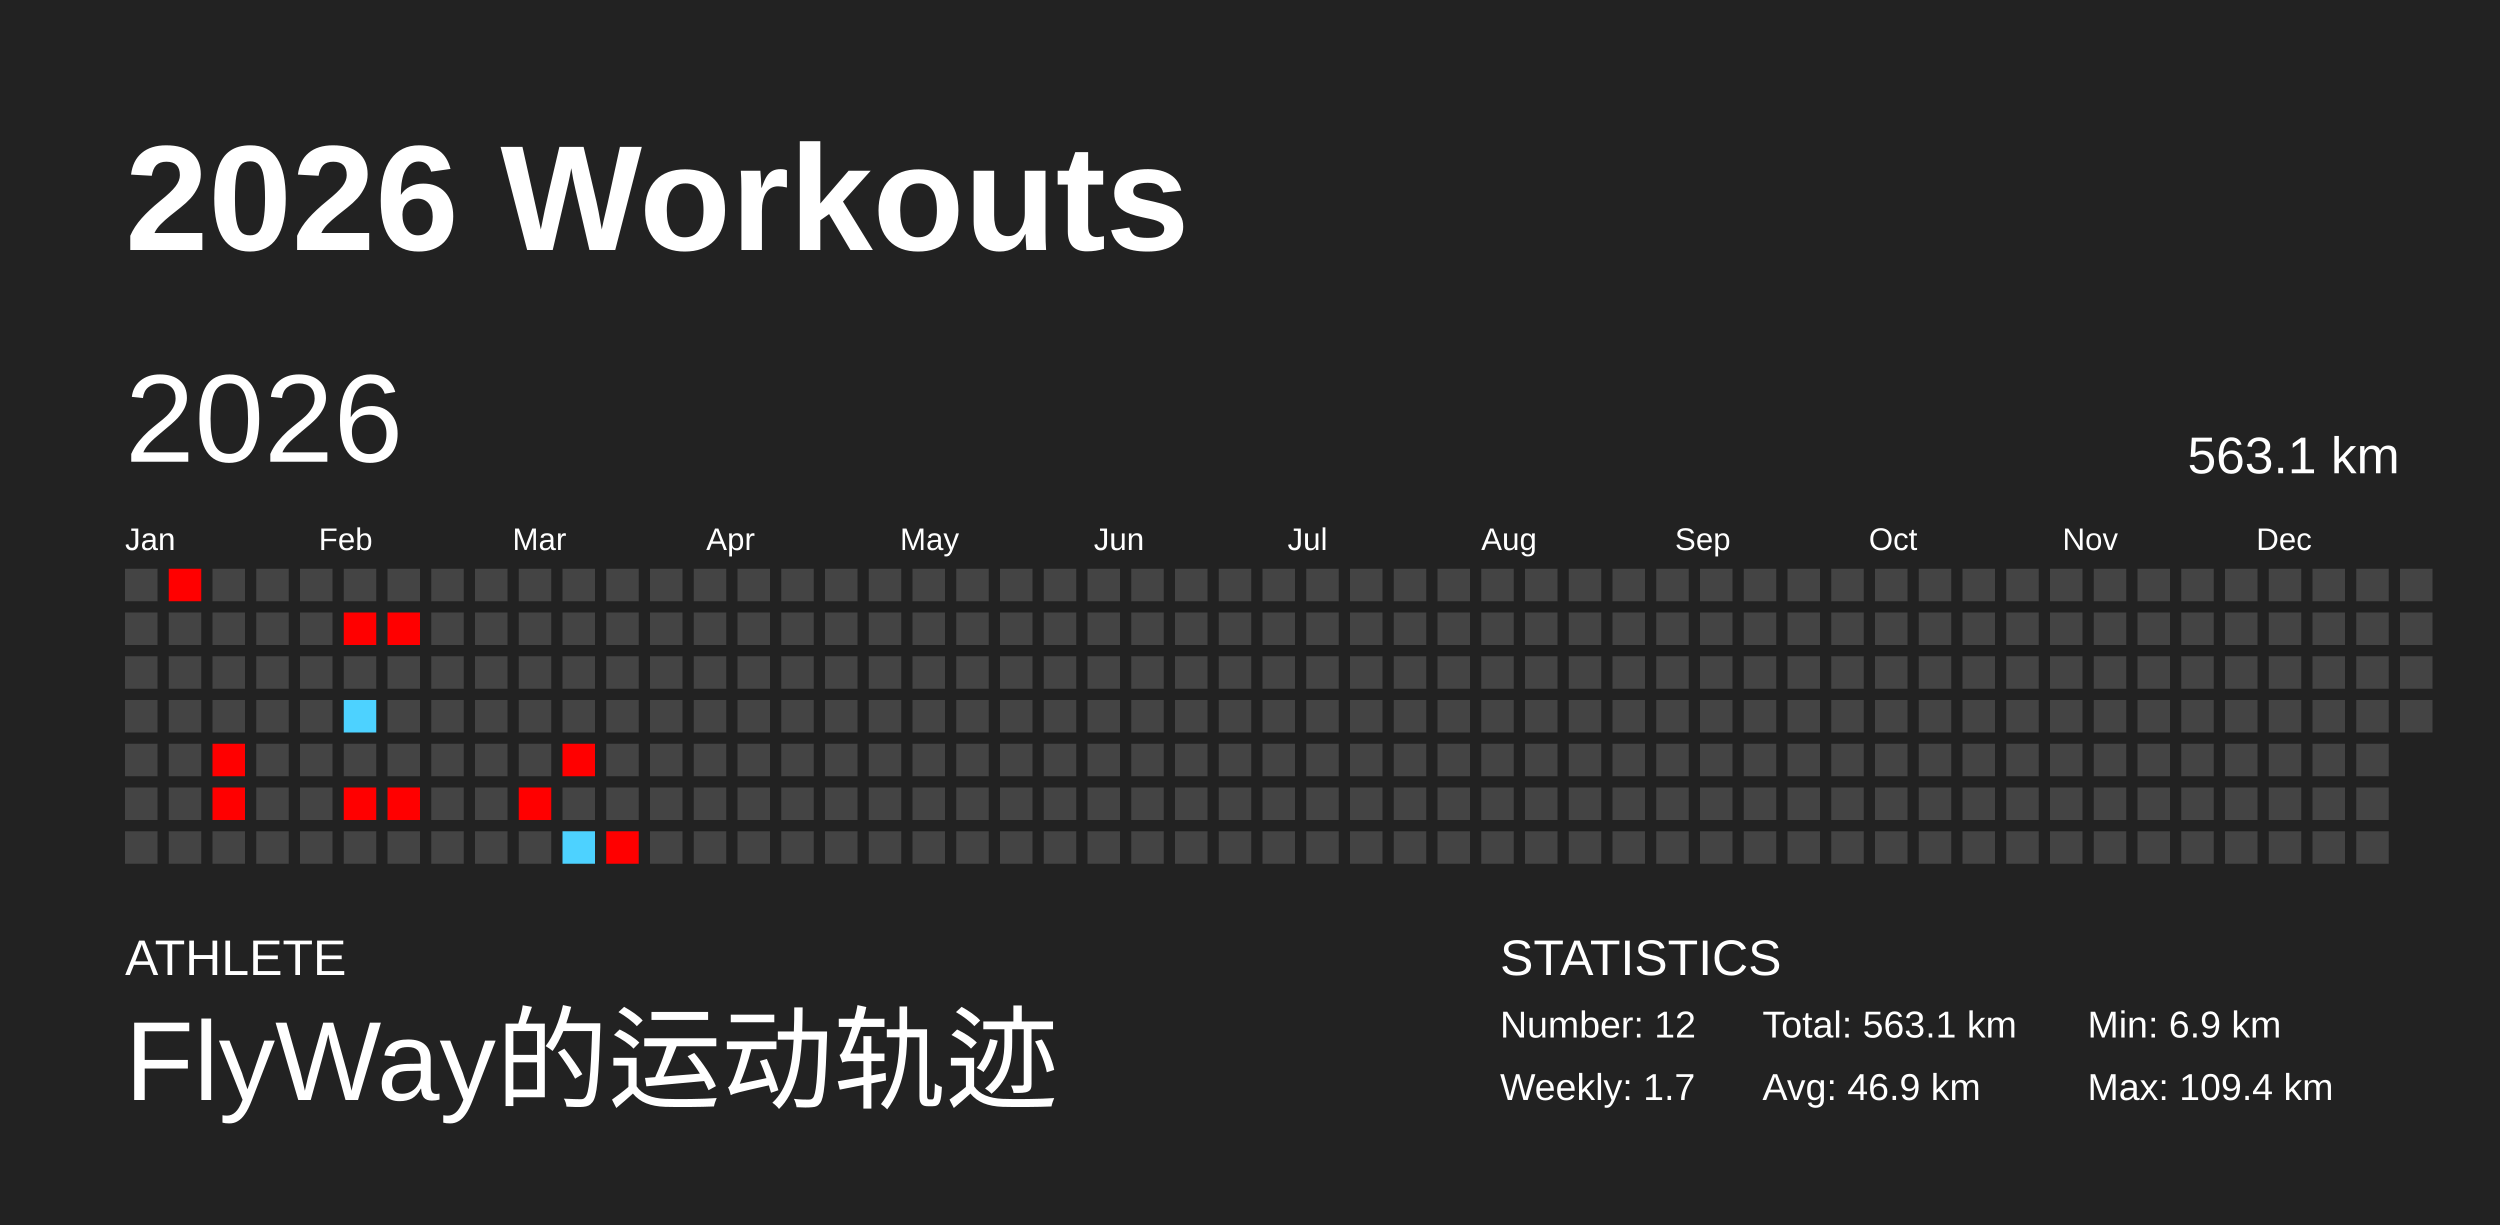
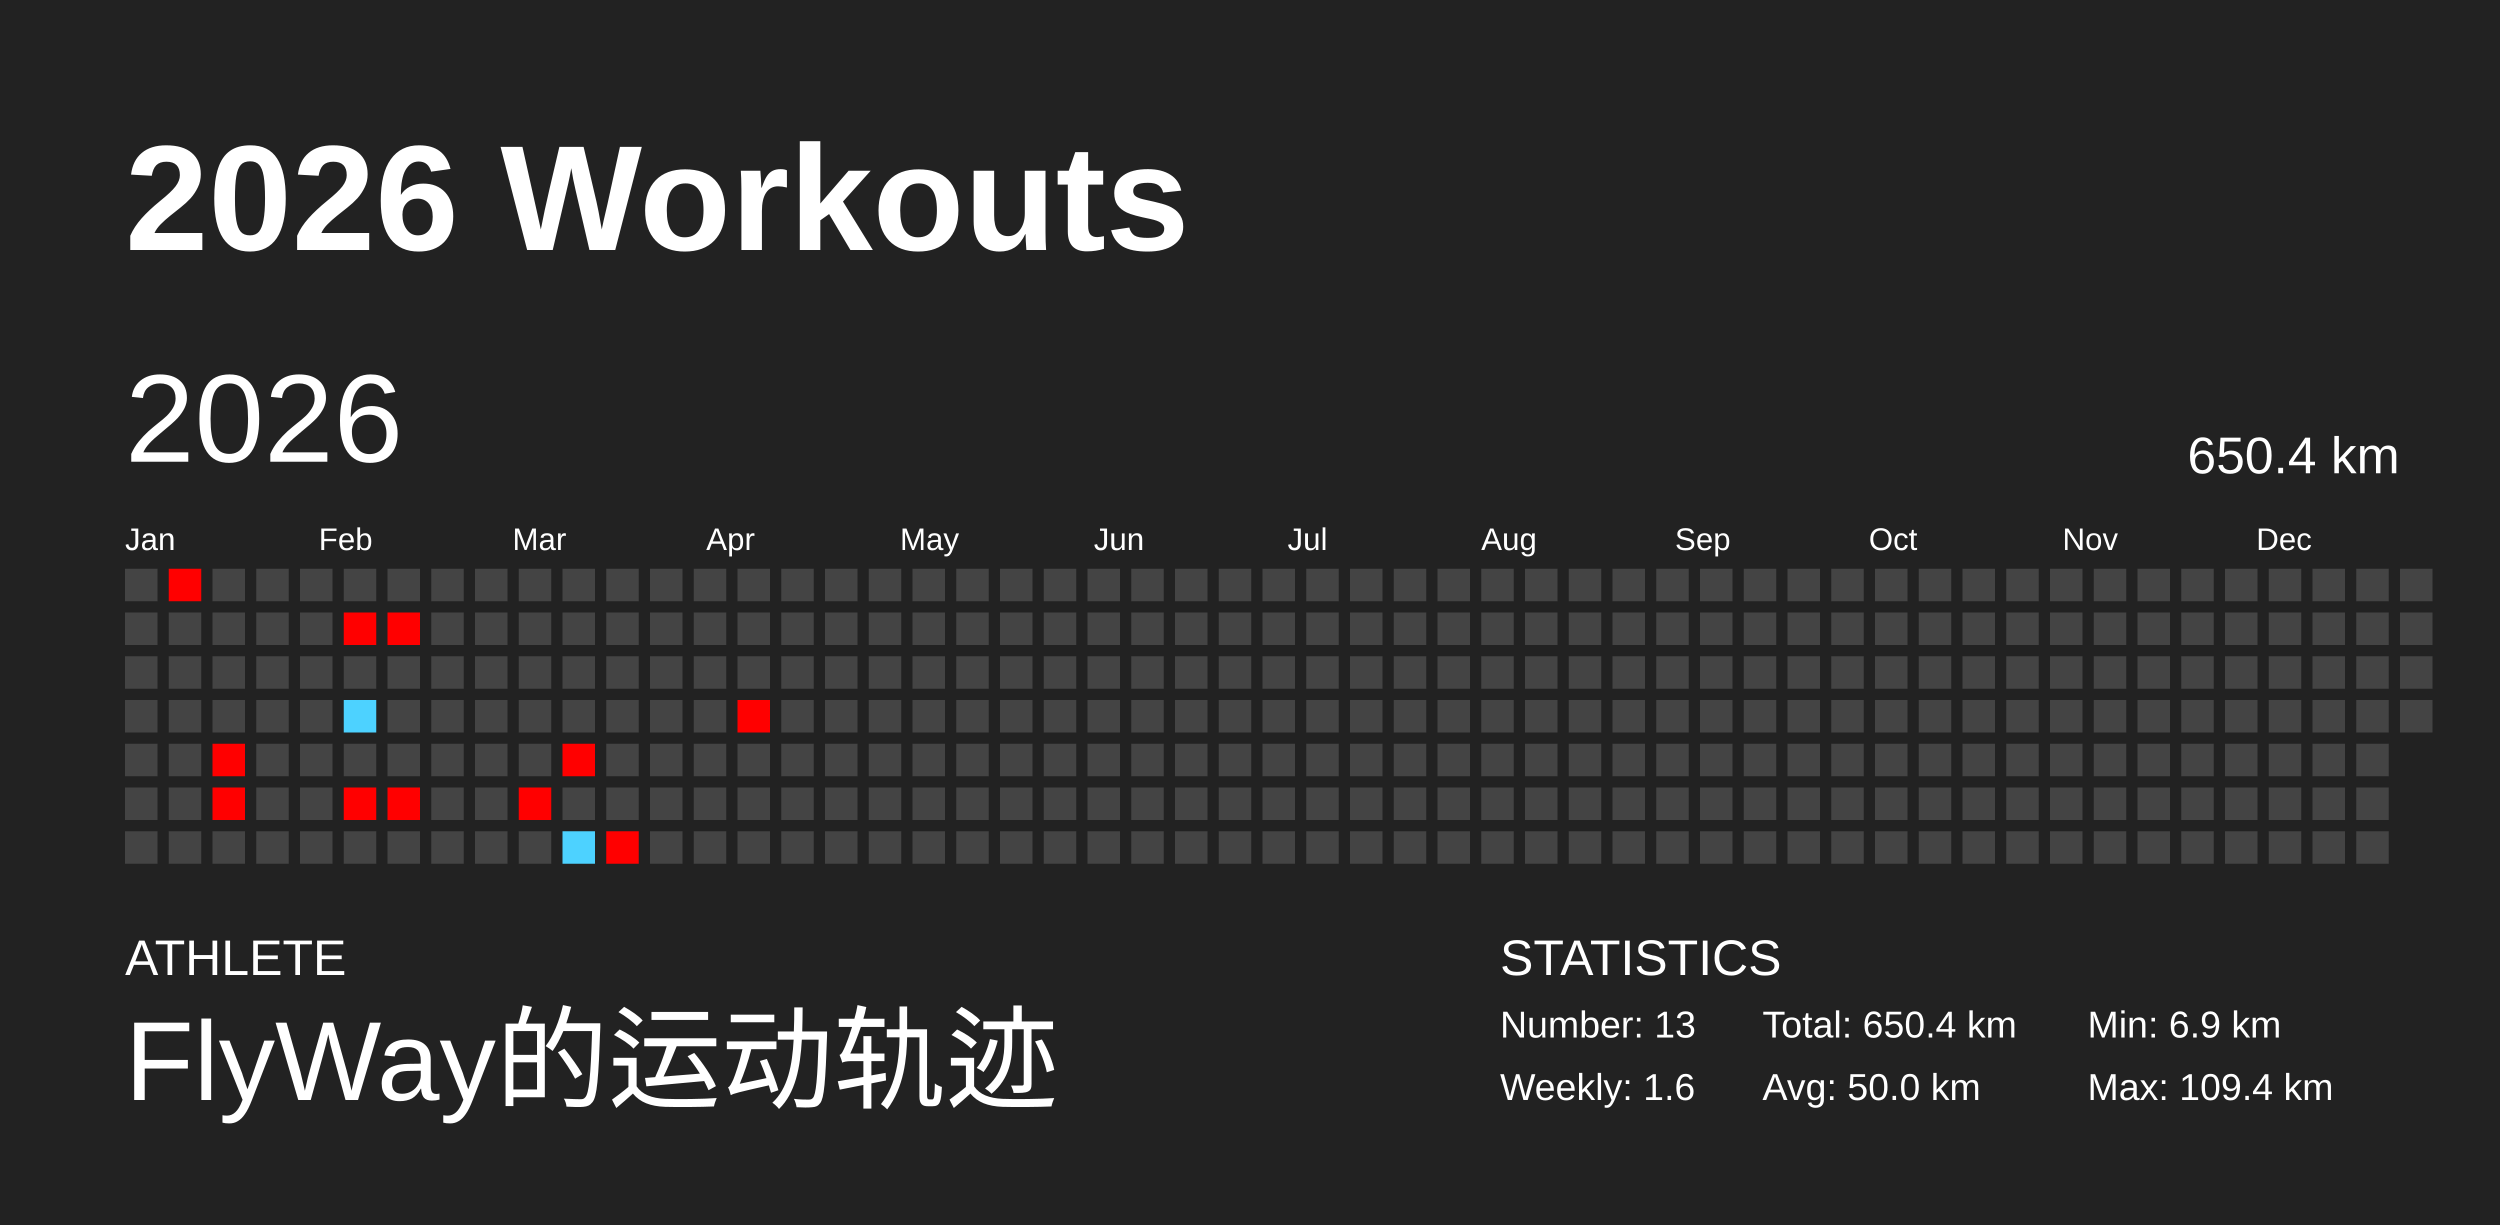
<svg xmlns="http://www.w3.org/2000/svg" baseProfile="full" height="98mm" version="1.1" viewBox="0,0,200,98" width="200mm">
  <defs />
  <rect fill="#222222" height="98" width="200" x="0" y="0" />
  <text fill="#FFFFFF" style="font-size:12px; font-family:Arial; font-weight:bold;" x="10" y="20">2026 Workouts</text>
  <text fill="#FFFFFF" style="font-size:4px; font-family:Arial" x="10" y="78">ATHLETE</text>
  <text fill="#FFFFFF" style="font-size:9px; font-family:Arial" x="10" y="88">FlyWay的运动轨迹</text>
  <text fill="#FFFFFF" style="font-size:4px; font-family:Arial" x="120" y="78">STATISTICS</text>
-   <text fill="#FFFFFF" style="font-size:3px; font-family:Arial" x="120" y="83">Number: 12</text>
-   <text fill="#FFFFFF" style="font-size:3px; font-family:Arial" x="120" y="88">Weekly: 1.7</text>
-   <text fill="#FFFFFF" style="font-size:3px; font-family:Arial" x="141" y="83">Total: 563.1 km</text>
-   <text fill="#FFFFFF" style="font-size:3px; font-family:Arial" x="141" y="88">Avg: 46.9 km</text>
+   <text fill="#FFFFFF" style="font-size:3px; font-family:Arial" x="120" y="83">Number: 13</text>
+   <text fill="#FFFFFF" style="font-size:3px; font-family:Arial" x="120" y="88">Weekly: 1.6</text>
+   <text fill="#FFFFFF" style="font-size:3px; font-family:Arial" x="141" y="83">Total: 650.4 km</text>
+   <text fill="#FFFFFF" style="font-size:3px; font-family:Arial" x="141" y="88">Avg: 50.0 km</text>
  <text fill="#FFFFFF" style="font-size:3px; font-family:Arial" x="167" y="83">Min: 6.9 km</text>
  <text fill="#FFFFFF" style="font-size:3px; font-family:Arial" x="167" y="88">Max: 109.4 km</text>
  <text dominant-baseline="hanging" fill="#FFFFFF" style="font-size:10.0px; font-family:Arial;" x="10" y="30">2026</text>
-   <text dominant-baseline="hanging" fill="#FFFFFF" style="font-size:4.125px; font-family:Arial;" x="175" y="35">563.1 km</text>
+   <text dominant-baseline="hanging" fill="#FFFFFF" style="font-size:4.125px; font-family:Arial;" x="175" y="35">650.4 km</text>
  <text fill="#FFFFFF" style="font-size:2.5px; font-family:Arial" x="10.0" y="44">Jan</text>
  <text fill="#FFFFFF" style="font-size:2.5px; font-family:Arial" x="25.5" y="44">Feb</text>
  <text fill="#FFFFFF" style="font-size:2.5px; font-family:Arial" x="41.0" y="44">Mar</text>
  <text fill="#FFFFFF" style="font-size:2.5px; font-family:Arial" x="56.5" y="44">Apr</text>
  <text fill="#FFFFFF" style="font-size:2.5px; font-family:Arial" x="72.0" y="44">May</text>
  <text fill="#FFFFFF" style="font-size:2.5px; font-family:Arial" x="87.5" y="44">Jun</text>
  <text fill="#FFFFFF" style="font-size:2.5px; font-family:Arial" x="103.0" y="44">Jul</text>
  <text fill="#FFFFFF" style="font-size:2.5px; font-family:Arial" x="118.5" y="44">Aug</text>
  <text fill="#FFFFFF" style="font-size:2.5px; font-family:Arial" x="134.0" y="44">Sep</text>
  <text fill="#FFFFFF" style="font-size:2.5px; font-family:Arial" x="149.5" y="44">Oct</text>
  <text fill="#FFFFFF" style="font-size:2.5px; font-family:Arial" x="165.0" y="44">Nov</text>
  <text fill="#FFFFFF" style="font-size:2.5px; font-family:Arial" x="180.5" y="44">Dec</text>
  <rect fill="#444444" height="2.6" width="2.6" x="10.0" y="45.5" />
  <rect fill="#444444" height="2.6" width="2.6" x="10.0" y="49.0" />
  <rect fill="#444444" height="2.6" width="2.6" x="10.0" y="52.5" />
  <rect fill="#444444" height="2.6" width="2.6" x="10.0" y="56.0" />
  <rect fill="#444444" height="2.6" width="2.6" x="10.0" y="59.5" />
  <rect fill="#444444" height="2.6" width="2.6" x="10.0" y="63.0" />
  <rect fill="#444444" height="2.6" width="2.6" x="10.0" y="66.5" />
  <rect fill="red" height="2.6" width="2.6" x="13.5" y="45.5" />
  <rect fill="#444444" height="2.6" width="2.6" x="13.5" y="49.0" />
  <rect fill="#444444" height="2.6" width="2.6" x="13.5" y="52.5" />
  <rect fill="#444444" height="2.6" width="2.6" x="13.5" y="56.0" />
  <rect fill="#444444" height="2.6" width="2.6" x="13.5" y="59.5" />
  <rect fill="#444444" height="2.6" width="2.6" x="13.5" y="63.0" />
  <rect fill="#444444" height="2.6" width="2.6" x="13.5" y="66.5" />
  <rect fill="#444444" height="2.6" width="2.6" x="17.0" y="45.5" />
  <rect fill="#444444" height="2.6" width="2.6" x="17.0" y="49.0" />
  <rect fill="#444444" height="2.6" width="2.6" x="17.0" y="52.5" />
  <rect fill="#444444" height="2.6" width="2.6" x="17.0" y="56.0" />
  <rect fill="red" height="2.6" width="2.6" x="17.0" y="59.5" />
  <rect fill="red" height="2.6" width="2.6" x="17.0" y="63.0" />
  <rect fill="#444444" height="2.6" width="2.6" x="17.0" y="66.5" />
  <rect fill="#444444" height="2.6" width="2.6" x="20.5" y="45.5" />
  <rect fill="#444444" height="2.6" width="2.6" x="20.5" y="49.0" />
  <rect fill="#444444" height="2.6" width="2.6" x="20.5" y="52.5" />
  <rect fill="#444444" height="2.6" width="2.6" x="20.5" y="56.0" />
  <rect fill="#444444" height="2.6" width="2.6" x="20.5" y="59.5" />
  <rect fill="#444444" height="2.6" width="2.6" x="20.5" y="63.0" />
  <rect fill="#444444" height="2.6" width="2.6" x="20.5" y="66.5" />
  <rect fill="#444444" height="2.6" width="2.6" x="24.0" y="45.5" />
  <rect fill="#444444" height="2.6" width="2.6" x="24.0" y="49.0" />
  <rect fill="#444444" height="2.6" width="2.6" x="24.0" y="52.5" />
  <rect fill="#444444" height="2.6" width="2.6" x="24.0" y="56.0" />
  <rect fill="#444444" height="2.6" width="2.6" x="24.0" y="59.5" />
  <rect fill="#444444" height="2.6" width="2.6" x="24.0" y="63.0" />
  <rect fill="#444444" height="2.6" width="2.6" x="24.0" y="66.5" />
  <rect fill="#444444" height="2.6" width="2.6" x="27.5" y="45.5" />
  <rect fill="red" height="2.6" width="2.6" x="27.5" y="49.0" />
  <rect fill="#444444" height="2.6" width="2.6" x="27.5" y="52.5" />
  <rect fill="#4dd2ff" height="2.6" width="2.6" x="27.5" y="56.0" />
  <rect fill="#444444" height="2.6" width="2.6" x="27.5" y="59.5" />
  <rect fill="red" height="2.6" width="2.6" x="27.5" y="63.0" />
  <rect fill="#444444" height="2.6" width="2.6" x="27.5" y="66.5" />
  <rect fill="#444444" height="2.6" width="2.6" x="31.0" y="45.5" />
  <rect fill="red" height="2.6" width="2.6" x="31.0" y="49.0" />
  <rect fill="#444444" height="2.6" width="2.6" x="31.0" y="52.5" />
  <rect fill="#444444" height="2.6" width="2.6" x="31.0" y="56.0" />
  <rect fill="#444444" height="2.6" width="2.6" x="31.0" y="59.5" />
  <rect fill="red" height="2.6" width="2.6" x="31.0" y="63.0" />
  <rect fill="#444444" height="2.6" width="2.6" x="31.0" y="66.5" />
  <rect fill="#444444" height="2.6" width="2.6" x="34.5" y="45.5" />
  <rect fill="#444444" height="2.6" width="2.6" x="34.5" y="49.0" />
  <rect fill="#444444" height="2.6" width="2.6" x="34.5" y="52.5" />
  <rect fill="#444444" height="2.6" width="2.6" x="34.5" y="56.0" />
  <rect fill="#444444" height="2.6" width="2.6" x="34.5" y="59.5" />
  <rect fill="#444444" height="2.6" width="2.6" x="34.5" y="63.0" />
  <rect fill="#444444" height="2.6" width="2.6" x="34.5" y="66.5" />
  <rect fill="#444444" height="2.6" width="2.6" x="38.0" y="45.5" />
  <rect fill="#444444" height="2.6" width="2.6" x="38.0" y="49.0" />
  <rect fill="#444444" height="2.6" width="2.6" x="38.0" y="52.5" />
  <rect fill="#444444" height="2.6" width="2.6" x="38.0" y="56.0" />
  <rect fill="#444444" height="2.6" width="2.6" x="38.0" y="59.5" />
  <rect fill="#444444" height="2.6" width="2.6" x="38.0" y="63.0" />
  <rect fill="#444444" height="2.6" width="2.6" x="38.0" y="66.5" />
  <rect fill="#444444" height="2.6" width="2.6" x="41.5" y="45.5" />
  <rect fill="#444444" height="2.6" width="2.6" x="41.5" y="49.0" />
  <rect fill="#444444" height="2.6" width="2.6" x="41.5" y="52.5" />
  <rect fill="#444444" height="2.6" width="2.6" x="41.5" y="56.0" />
  <rect fill="#444444" height="2.6" width="2.6" x="41.5" y="59.5" />
  <rect fill="red" height="2.6" width="2.6" x="41.5" y="63.0" />
  <rect fill="#444444" height="2.6" width="2.6" x="41.5" y="66.5" />
  <rect fill="#444444" height="2.6" width="2.6" x="45.0" y="45.5" />
  <rect fill="#444444" height="2.6" width="2.6" x="45.0" y="49.0" />
  <rect fill="#444444" height="2.6" width="2.6" x="45.0" y="52.5" />
  <rect fill="#444444" height="2.6" width="2.6" x="45.0" y="56.0" />
  <rect fill="red" height="2.6" width="2.6" x="45.0" y="59.5" />
  <rect fill="#444444" height="2.6" width="2.6" x="45.0" y="63.0" />
  <rect fill="#4dd2ff" height="2.6" width="2.6" x="45.0" y="66.5" />
  <rect fill="#444444" height="2.6" width="2.6" x="48.5" y="45.5" />
  <rect fill="#444444" height="2.6" width="2.6" x="48.5" y="49.0" />
  <rect fill="#444444" height="2.6" width="2.6" x="48.5" y="52.5" />
  <rect fill="#444444" height="2.6" width="2.6" x="48.5" y="56.0" />
  <rect fill="#444444" height="2.6" width="2.6" x="48.5" y="59.5" />
  <rect fill="#444444" height="2.6" width="2.6" x="48.5" y="63.0" />
  <rect fill="red" height="2.6" width="2.6" x="48.5" y="66.5" />
  <rect fill="#444444" height="2.6" width="2.6" x="52.0" y="45.5" />
  <rect fill="#444444" height="2.6" width="2.6" x="52.0" y="49.0" />
  <rect fill="#444444" height="2.6" width="2.6" x="52.0" y="52.5" />
  <rect fill="#444444" height="2.6" width="2.6" x="52.0" y="56.0" />
  <rect fill="#444444" height="2.6" width="2.6" x="52.0" y="59.5" />
  <rect fill="#444444" height="2.6" width="2.6" x="52.0" y="63.0" />
  <rect fill="#444444" height="2.6" width="2.6" x="52.0" y="66.5" />
  <rect fill="#444444" height="2.6" width="2.6" x="55.5" y="45.5" />
  <rect fill="#444444" height="2.6" width="2.6" x="55.5" y="49.0" />
  <rect fill="#444444" height="2.6" width="2.6" x="55.5" y="52.5" />
  <rect fill="#444444" height="2.6" width="2.6" x="55.5" y="56.0" />
  <rect fill="#444444" height="2.6" width="2.6" x="55.5" y="59.5" />
  <rect fill="#444444" height="2.6" width="2.6" x="55.5" y="63.0" />
  <rect fill="#444444" height="2.6" width="2.6" x="55.5" y="66.5" />
  <rect fill="#444444" height="2.6" width="2.6" x="59.0" y="45.5" />
  <rect fill="#444444" height="2.6" width="2.6" x="59.0" y="49.0" />
  <rect fill="#444444" height="2.6" width="2.6" x="59.0" y="52.5" />
-   <rect fill="#444444" height="2.6" width="2.6" x="59.0" y="56.0" />
+   <rect fill="red" height="2.6" width="2.6" x="59.0" y="56.0" />
  <rect fill="#444444" height="2.6" width="2.6" x="59.0" y="59.5" />
  <rect fill="#444444" height="2.6" width="2.6" x="59.0" y="63.0" />
  <rect fill="#444444" height="2.6" width="2.6" x="59.0" y="66.5" />
  <rect fill="#444444" height="2.6" width="2.6" x="62.5" y="45.5" />
  <rect fill="#444444" height="2.6" width="2.6" x="62.5" y="49.0" />
  <rect fill="#444444" height="2.6" width="2.6" x="62.5" y="52.5" />
  <rect fill="#444444" height="2.6" width="2.6" x="62.5" y="56.0" />
  <rect fill="#444444" height="2.6" width="2.6" x="62.5" y="59.5" />
  <rect fill="#444444" height="2.6" width="2.6" x="62.5" y="63.0" />
  <rect fill="#444444" height="2.6" width="2.6" x="62.5" y="66.5" />
  <rect fill="#444444" height="2.6" width="2.6" x="66.0" y="45.5" />
  <rect fill="#444444" height="2.6" width="2.6" x="66.0" y="49.0" />
  <rect fill="#444444" height="2.6" width="2.6" x="66.0" y="52.5" />
  <rect fill="#444444" height="2.6" width="2.6" x="66.0" y="56.0" />
  <rect fill="#444444" height="2.6" width="2.6" x="66.0" y="59.5" />
  <rect fill="#444444" height="2.6" width="2.6" x="66.0" y="63.0" />
  <rect fill="#444444" height="2.6" width="2.6" x="66.0" y="66.5" />
  <rect fill="#444444" height="2.6" width="2.6" x="69.5" y="45.5" />
  <rect fill="#444444" height="2.6" width="2.6" x="69.5" y="49.0" />
  <rect fill="#444444" height="2.6" width="2.6" x="69.5" y="52.5" />
  <rect fill="#444444" height="2.6" width="2.6" x="69.5" y="56.0" />
  <rect fill="#444444" height="2.6" width="2.6" x="69.5" y="59.5" />
  <rect fill="#444444" height="2.6" width="2.6" x="69.5" y="63.0" />
  <rect fill="#444444" height="2.6" width="2.6" x="69.5" y="66.5" />
  <rect fill="#444444" height="2.6" width="2.6" x="73.0" y="45.5" />
  <rect fill="#444444" height="2.6" width="2.6" x="73.0" y="49.0" />
  <rect fill="#444444" height="2.6" width="2.6" x="73.0" y="52.5" />
  <rect fill="#444444" height="2.6" width="2.6" x="73.0" y="56.0" />
  <rect fill="#444444" height="2.6" width="2.6" x="73.0" y="59.5" />
  <rect fill="#444444" height="2.6" width="2.6" x="73.0" y="63.0" />
  <rect fill="#444444" height="2.6" width="2.6" x="73.0" y="66.5" />
  <rect fill="#444444" height="2.6" width="2.6" x="76.5" y="45.5" />
  <rect fill="#444444" height="2.6" width="2.6" x="76.5" y="49.0" />
  <rect fill="#444444" height="2.6" width="2.6" x="76.5" y="52.5" />
  <rect fill="#444444" height="2.6" width="2.6" x="76.5" y="56.0" />
  <rect fill="#444444" height="2.6" width="2.6" x="76.5" y="59.5" />
  <rect fill="#444444" height="2.6" width="2.6" x="76.5" y="63.0" />
  <rect fill="#444444" height="2.6" width="2.6" x="76.5" y="66.5" />
  <rect fill="#444444" height="2.6" width="2.6" x="80.0" y="45.5" />
  <rect fill="#444444" height="2.6" width="2.6" x="80.0" y="49.0" />
  <rect fill="#444444" height="2.6" width="2.6" x="80.0" y="52.5" />
  <rect fill="#444444" height="2.6" width="2.6" x="80.0" y="56.0" />
  <rect fill="#444444" height="2.6" width="2.6" x="80.0" y="59.5" />
  <rect fill="#444444" height="2.6" width="2.6" x="80.0" y="63.0" />
  <rect fill="#444444" height="2.6" width="2.6" x="80.0" y="66.5" />
  <rect fill="#444444" height="2.6" width="2.6" x="83.5" y="45.5" />
  <rect fill="#444444" height="2.6" width="2.6" x="83.5" y="49.0" />
  <rect fill="#444444" height="2.6" width="2.6" x="83.5" y="52.5" />
  <rect fill="#444444" height="2.6" width="2.6" x="83.5" y="56.0" />
  <rect fill="#444444" height="2.6" width="2.6" x="83.5" y="59.5" />
  <rect fill="#444444" height="2.6" width="2.6" x="83.5" y="63.0" />
  <rect fill="#444444" height="2.6" width="2.6" x="83.5" y="66.5" />
  <rect fill="#444444" height="2.6" width="2.6" x="87.0" y="45.5" />
  <rect fill="#444444" height="2.6" width="2.6" x="87.0" y="49.0" />
  <rect fill="#444444" height="2.6" width="2.6" x="87.0" y="52.5" />
  <rect fill="#444444" height="2.6" width="2.6" x="87.0" y="56.0" />
  <rect fill="#444444" height="2.6" width="2.6" x="87.0" y="59.5" />
  <rect fill="#444444" height="2.6" width="2.6" x="87.0" y="63.0" />
  <rect fill="#444444" height="2.6" width="2.6" x="87.0" y="66.5" />
  <rect fill="#444444" height="2.6" width="2.6" x="90.5" y="45.5" />
  <rect fill="#444444" height="2.6" width="2.6" x="90.5" y="49.0" />
  <rect fill="#444444" height="2.6" width="2.6" x="90.5" y="52.5" />
  <rect fill="#444444" height="2.6" width="2.6" x="90.5" y="56.0" />
  <rect fill="#444444" height="2.6" width="2.6" x="90.5" y="59.5" />
  <rect fill="#444444" height="2.6" width="2.6" x="90.5" y="63.0" />
  <rect fill="#444444" height="2.6" width="2.6" x="90.5" y="66.5" />
  <rect fill="#444444" height="2.6" width="2.6" x="94.0" y="45.5" />
  <rect fill="#444444" height="2.6" width="2.6" x="94.0" y="49.0" />
  <rect fill="#444444" height="2.6" width="2.6" x="94.0" y="52.5" />
  <rect fill="#444444" height="2.6" width="2.6" x="94.0" y="56.0" />
  <rect fill="#444444" height="2.6" width="2.6" x="94.0" y="59.5" />
  <rect fill="#444444" height="2.6" width="2.6" x="94.0" y="63.0" />
  <rect fill="#444444" height="2.6" width="2.6" x="94.0" y="66.5" />
  <rect fill="#444444" height="2.6" width="2.6" x="97.5" y="45.5" />
  <rect fill="#444444" height="2.6" width="2.6" x="97.5" y="49.0" />
  <rect fill="#444444" height="2.6" width="2.6" x="97.5" y="52.5" />
  <rect fill="#444444" height="2.6" width="2.6" x="97.5" y="56.0" />
  <rect fill="#444444" height="2.6" width="2.6" x="97.5" y="59.5" />
  <rect fill="#444444" height="2.6" width="2.6" x="97.5" y="63.0" />
  <rect fill="#444444" height="2.6" width="2.6" x="97.5" y="66.5" />
  <rect fill="#444444" height="2.6" width="2.6" x="101.0" y="45.5" />
  <rect fill="#444444" height="2.6" width="2.6" x="101.0" y="49.0" />
  <rect fill="#444444" height="2.6" width="2.6" x="101.0" y="52.5" />
  <rect fill="#444444" height="2.6" width="2.6" x="101.0" y="56.0" />
  <rect fill="#444444" height="2.6" width="2.6" x="101.0" y="59.5" />
  <rect fill="#444444" height="2.6" width="2.6" x="101.0" y="63.0" />
  <rect fill="#444444" height="2.6" width="2.6" x="101.0" y="66.5" />
  <rect fill="#444444" height="2.6" width="2.6" x="104.5" y="45.5" />
  <rect fill="#444444" height="2.6" width="2.6" x="104.5" y="49.0" />
  <rect fill="#444444" height="2.6" width="2.6" x="104.5" y="52.5" />
  <rect fill="#444444" height="2.6" width="2.6" x="104.5" y="56.0" />
  <rect fill="#444444" height="2.6" width="2.6" x="104.5" y="59.5" />
  <rect fill="#444444" height="2.6" width="2.6" x="104.5" y="63.0" />
  <rect fill="#444444" height="2.6" width="2.6" x="104.5" y="66.5" />
  <rect fill="#444444" height="2.6" width="2.6" x="108.0" y="45.5" />
  <rect fill="#444444" height="2.6" width="2.6" x="108.0" y="49.0" />
  <rect fill="#444444" height="2.6" width="2.6" x="108.0" y="52.5" />
  <rect fill="#444444" height="2.6" width="2.6" x="108.0" y="56.0" />
  <rect fill="#444444" height="2.6" width="2.6" x="108.0" y="59.5" />
  <rect fill="#444444" height="2.6" width="2.6" x="108.0" y="63.0" />
  <rect fill="#444444" height="2.6" width="2.6" x="108.0" y="66.5" />
  <rect fill="#444444" height="2.6" width="2.6" x="111.5" y="45.5" />
  <rect fill="#444444" height="2.6" width="2.6" x="111.5" y="49.0" />
  <rect fill="#444444" height="2.6" width="2.6" x="111.5" y="52.5" />
  <rect fill="#444444" height="2.6" width="2.6" x="111.5" y="56.0" />
  <rect fill="#444444" height="2.6" width="2.6" x="111.5" y="59.5" />
  <rect fill="#444444" height="2.6" width="2.6" x="111.5" y="63.0" />
  <rect fill="#444444" height="2.6" width="2.6" x="111.5" y="66.5" />
  <rect fill="#444444" height="2.6" width="2.6" x="115.0" y="45.5" />
  <rect fill="#444444" height="2.6" width="2.6" x="115.0" y="49.0" />
  <rect fill="#444444" height="2.6" width="2.6" x="115.0" y="52.5" />
  <rect fill="#444444" height="2.6" width="2.6" x="115.0" y="56.0" />
  <rect fill="#444444" height="2.6" width="2.6" x="115.0" y="59.5" />
  <rect fill="#444444" height="2.6" width="2.6" x="115.0" y="63.0" />
  <rect fill="#444444" height="2.6" width="2.6" x="115.0" y="66.5" />
  <rect fill="#444444" height="2.6" width="2.6" x="118.5" y="45.5" />
  <rect fill="#444444" height="2.6" width="2.6" x="118.5" y="49.0" />
  <rect fill="#444444" height="2.6" width="2.6" x="118.5" y="52.5" />
  <rect fill="#444444" height="2.6" width="2.6" x="118.5" y="56.0" />
  <rect fill="#444444" height="2.6" width="2.6" x="118.5" y="59.5" />
  <rect fill="#444444" height="2.6" width="2.6" x="118.5" y="63.0" />
  <rect fill="#444444" height="2.6" width="2.6" x="118.5" y="66.5" />
  <rect fill="#444444" height="2.6" width="2.6" x="122.0" y="45.5" />
  <rect fill="#444444" height="2.6" width="2.6" x="122.0" y="49.0" />
  <rect fill="#444444" height="2.6" width="2.6" x="122.0" y="52.5" />
  <rect fill="#444444" height="2.6" width="2.6" x="122.0" y="56.0" />
  <rect fill="#444444" height="2.6" width="2.6" x="122.0" y="59.5" />
  <rect fill="#444444" height="2.6" width="2.6" x="122.0" y="63.0" />
  <rect fill="#444444" height="2.6" width="2.6" x="122.0" y="66.5" />
  <rect fill="#444444" height="2.6" width="2.6" x="125.5" y="45.5" />
  <rect fill="#444444" height="2.6" width="2.6" x="125.5" y="49.0" />
  <rect fill="#444444" height="2.6" width="2.6" x="125.5" y="52.5" />
  <rect fill="#444444" height="2.6" width="2.6" x="125.5" y="56.0" />
  <rect fill="#444444" height="2.6" width="2.6" x="125.5" y="59.5" />
  <rect fill="#444444" height="2.6" width="2.6" x="125.5" y="63.0" />
  <rect fill="#444444" height="2.6" width="2.6" x="125.5" y="66.5" />
  <rect fill="#444444" height="2.6" width="2.6" x="129.0" y="45.5" />
  <rect fill="#444444" height="2.6" width="2.6" x="129.0" y="49.0" />
  <rect fill="#444444" height="2.6" width="2.6" x="129.0" y="52.5" />
  <rect fill="#444444" height="2.6" width="2.6" x="129.0" y="56.0" />
  <rect fill="#444444" height="2.6" width="2.6" x="129.0" y="59.5" />
  <rect fill="#444444" height="2.6" width="2.6" x="129.0" y="63.0" />
  <rect fill="#444444" height="2.6" width="2.6" x="129.0" y="66.5" />
  <rect fill="#444444" height="2.6" width="2.6" x="132.5" y="45.5" />
  <rect fill="#444444" height="2.6" width="2.6" x="132.5" y="49.0" />
  <rect fill="#444444" height="2.6" width="2.6" x="132.5" y="52.5" />
  <rect fill="#444444" height="2.6" width="2.6" x="132.5" y="56.0" />
  <rect fill="#444444" height="2.6" width="2.6" x="132.5" y="59.5" />
  <rect fill="#444444" height="2.6" width="2.6" x="132.5" y="63.0" />
  <rect fill="#444444" height="2.6" width="2.6" x="132.5" y="66.5" />
  <rect fill="#444444" height="2.6" width="2.6" x="136.0" y="45.5" />
  <rect fill="#444444" height="2.6" width="2.6" x="136.0" y="49.0" />
  <rect fill="#444444" height="2.6" width="2.6" x="136.0" y="52.5" />
  <rect fill="#444444" height="2.6" width="2.6" x="136.0" y="56.0" />
  <rect fill="#444444" height="2.6" width="2.6" x="136.0" y="59.5" />
  <rect fill="#444444" height="2.6" width="2.6" x="136.0" y="63.0" />
  <rect fill="#444444" height="2.6" width="2.6" x="136.0" y="66.5" />
  <rect fill="#444444" height="2.6" width="2.6" x="139.5" y="45.5" />
  <rect fill="#444444" height="2.6" width="2.6" x="139.5" y="49.0" />
  <rect fill="#444444" height="2.6" width="2.6" x="139.5" y="52.5" />
  <rect fill="#444444" height="2.6" width="2.6" x="139.5" y="56.0" />
  <rect fill="#444444" height="2.6" width="2.6" x="139.5" y="59.5" />
  <rect fill="#444444" height="2.6" width="2.6" x="139.5" y="63.0" />
  <rect fill="#444444" height="2.6" width="2.6" x="139.5" y="66.5" />
  <rect fill="#444444" height="2.6" width="2.6" x="143.0" y="45.5" />
  <rect fill="#444444" height="2.6" width="2.6" x="143.0" y="49.0" />
  <rect fill="#444444" height="2.6" width="2.6" x="143.0" y="52.5" />
  <rect fill="#444444" height="2.6" width="2.6" x="143.0" y="56.0" />
  <rect fill="#444444" height="2.6" width="2.6" x="143.0" y="59.5" />
  <rect fill="#444444" height="2.6" width="2.6" x="143.0" y="63.0" />
  <rect fill="#444444" height="2.6" width="2.6" x="143.0" y="66.5" />
  <rect fill="#444444" height="2.6" width="2.6" x="146.5" y="45.5" />
  <rect fill="#444444" height="2.6" width="2.6" x="146.5" y="49.0" />
  <rect fill="#444444" height="2.6" width="2.6" x="146.5" y="52.5" />
  <rect fill="#444444" height="2.6" width="2.6" x="146.5" y="56.0" />
  <rect fill="#444444" height="2.6" width="2.6" x="146.5" y="59.5" />
  <rect fill="#444444" height="2.6" width="2.6" x="146.5" y="63.0" />
  <rect fill="#444444" height="2.6" width="2.6" x="146.5" y="66.5" />
  <rect fill="#444444" height="2.6" width="2.6" x="150.0" y="45.5" />
  <rect fill="#444444" height="2.6" width="2.6" x="150.0" y="49.0" />
  <rect fill="#444444" height="2.6" width="2.6" x="150.0" y="52.5" />
  <rect fill="#444444" height="2.6" width="2.6" x="150.0" y="56.0" />
  <rect fill="#444444" height="2.6" width="2.6" x="150.0" y="59.5" />
  <rect fill="#444444" height="2.6" width="2.6" x="150.0" y="63.0" />
  <rect fill="#444444" height="2.6" width="2.6" x="150.0" y="66.5" />
  <rect fill="#444444" height="2.6" width="2.6" x="153.5" y="45.5" />
  <rect fill="#444444" height="2.6" width="2.6" x="153.5" y="49.0" />
  <rect fill="#444444" height="2.6" width="2.6" x="153.5" y="52.5" />
  <rect fill="#444444" height="2.6" width="2.6" x="153.5" y="56.0" />
  <rect fill="#444444" height="2.6" width="2.6" x="153.5" y="59.5" />
  <rect fill="#444444" height="2.6" width="2.6" x="153.5" y="63.0" />
  <rect fill="#444444" height="2.6" width="2.6" x="153.5" y="66.5" />
  <rect fill="#444444" height="2.6" width="2.6" x="157.0" y="45.5" />
  <rect fill="#444444" height="2.6" width="2.6" x="157.0" y="49.0" />
  <rect fill="#444444" height="2.6" width="2.6" x="157.0" y="52.5" />
  <rect fill="#444444" height="2.6" width="2.6" x="157.0" y="56.0" />
  <rect fill="#444444" height="2.6" width="2.6" x="157.0" y="59.5" />
  <rect fill="#444444" height="2.6" width="2.6" x="157.0" y="63.0" />
  <rect fill="#444444" height="2.6" width="2.6" x="157.0" y="66.5" />
  <rect fill="#444444" height="2.6" width="2.6" x="160.5" y="45.5" />
  <rect fill="#444444" height="2.6" width="2.6" x="160.5" y="49.0" />
  <rect fill="#444444" height="2.6" width="2.6" x="160.5" y="52.5" />
  <rect fill="#444444" height="2.6" width="2.6" x="160.5" y="56.0" />
  <rect fill="#444444" height="2.6" width="2.6" x="160.5" y="59.5" />
  <rect fill="#444444" height="2.6" width="2.6" x="160.5" y="63.0" />
  <rect fill="#444444" height="2.6" width="2.6" x="160.5" y="66.5" />
  <rect fill="#444444" height="2.6" width="2.6" x="164.0" y="45.5" />
  <rect fill="#444444" height="2.6" width="2.6" x="164.0" y="49.0" />
  <rect fill="#444444" height="2.6" width="2.6" x="164.0" y="52.5" />
  <rect fill="#444444" height="2.6" width="2.6" x="164.0" y="56.0" />
  <rect fill="#444444" height="2.6" width="2.6" x="164.0" y="59.5" />
  <rect fill="#444444" height="2.6" width="2.6" x="164.0" y="63.0" />
  <rect fill="#444444" height="2.6" width="2.6" x="164.0" y="66.5" />
  <rect fill="#444444" height="2.6" width="2.6" x="167.5" y="45.5" />
  <rect fill="#444444" height="2.6" width="2.6" x="167.5" y="49.0" />
  <rect fill="#444444" height="2.6" width="2.6" x="167.5" y="52.5" />
  <rect fill="#444444" height="2.6" width="2.6" x="167.5" y="56.0" />
  <rect fill="#444444" height="2.6" width="2.6" x="167.5" y="59.5" />
  <rect fill="#444444" height="2.6" width="2.6" x="167.5" y="63.0" />
  <rect fill="#444444" height="2.6" width="2.6" x="167.5" y="66.5" />
  <rect fill="#444444" height="2.6" width="2.6" x="171.0" y="45.5" />
  <rect fill="#444444" height="2.6" width="2.6" x="171.0" y="49.0" />
  <rect fill="#444444" height="2.6" width="2.6" x="171.0" y="52.5" />
  <rect fill="#444444" height="2.6" width="2.6" x="171.0" y="56.0" />
  <rect fill="#444444" height="2.6" width="2.6" x="171.0" y="59.5" />
  <rect fill="#444444" height="2.6" width="2.6" x="171.0" y="63.0" />
  <rect fill="#444444" height="2.6" width="2.6" x="171.0" y="66.5" />
  <rect fill="#444444" height="2.6" width="2.6" x="174.5" y="45.5" />
  <rect fill="#444444" height="2.6" width="2.6" x="174.5" y="49.0" />
  <rect fill="#444444" height="2.6" width="2.6" x="174.5" y="52.5" />
  <rect fill="#444444" height="2.6" width="2.6" x="174.5" y="56.0" />
  <rect fill="#444444" height="2.6" width="2.6" x="174.5" y="59.5" />
  <rect fill="#444444" height="2.6" width="2.6" x="174.5" y="63.0" />
  <rect fill="#444444" height="2.6" width="2.6" x="174.5" y="66.5" />
  <rect fill="#444444" height="2.6" width="2.6" x="178.0" y="45.5" />
  <rect fill="#444444" height="2.6" width="2.6" x="178.0" y="49.0" />
  <rect fill="#444444" height="2.6" width="2.6" x="178.0" y="52.5" />
  <rect fill="#444444" height="2.6" width="2.6" x="178.0" y="56.0" />
  <rect fill="#444444" height="2.6" width="2.6" x="178.0" y="59.5" />
  <rect fill="#444444" height="2.6" width="2.6" x="178.0" y="63.0" />
  <rect fill="#444444" height="2.6" width="2.6" x="178.0" y="66.5" />
  <rect fill="#444444" height="2.6" width="2.6" x="181.5" y="45.5" />
  <rect fill="#444444" height="2.6" width="2.6" x="181.5" y="49.0" />
  <rect fill="#444444" height="2.6" width="2.6" x="181.5" y="52.5" />
  <rect fill="#444444" height="2.6" width="2.6" x="181.5" y="56.0" />
  <rect fill="#444444" height="2.6" width="2.6" x="181.5" y="59.5" />
  <rect fill="#444444" height="2.6" width="2.6" x="181.5" y="63.0" />
  <rect fill="#444444" height="2.6" width="2.6" x="181.5" y="66.5" />
  <rect fill="#444444" height="2.6" width="2.6" x="185.0" y="45.5" />
  <rect fill="#444444" height="2.6" width="2.6" x="185.0" y="49.0" />
  <rect fill="#444444" height="2.6" width="2.6" x="185.0" y="52.5" />
  <rect fill="#444444" height="2.6" width="2.6" x="185.0" y="56.0" />
  <rect fill="#444444" height="2.6" width="2.6" x="185.0" y="59.5" />
  <rect fill="#444444" height="2.6" width="2.6" x="185.0" y="63.0" />
  <rect fill="#444444" height="2.6" width="2.6" x="185.0" y="66.5" />
  <rect fill="#444444" height="2.6" width="2.6" x="188.5" y="45.5" />
  <rect fill="#444444" height="2.6" width="2.6" x="188.5" y="49.0" />
  <rect fill="#444444" height="2.6" width="2.6" x="188.5" y="52.5" />
  <rect fill="#444444" height="2.6" width="2.6" x="188.5" y="56.0" />
  <rect fill="#444444" height="2.6" width="2.6" x="188.5" y="59.5" />
  <rect fill="#444444" height="2.6" width="2.6" x="188.5" y="63.0" />
  <rect fill="#444444" height="2.6" width="2.6" x="188.5" y="66.5" />
  <rect fill="#444444" height="2.6" width="2.6" x="192.0" y="45.5" />
  <rect fill="#444444" height="2.6" width="2.6" x="192.0" y="49.0" />
  <rect fill="#444444" height="2.6" width="2.6" x="192.0" y="52.5" />
  <rect fill="#444444" height="2.6" width="2.6" x="192.0" y="56.0" />
</svg>
